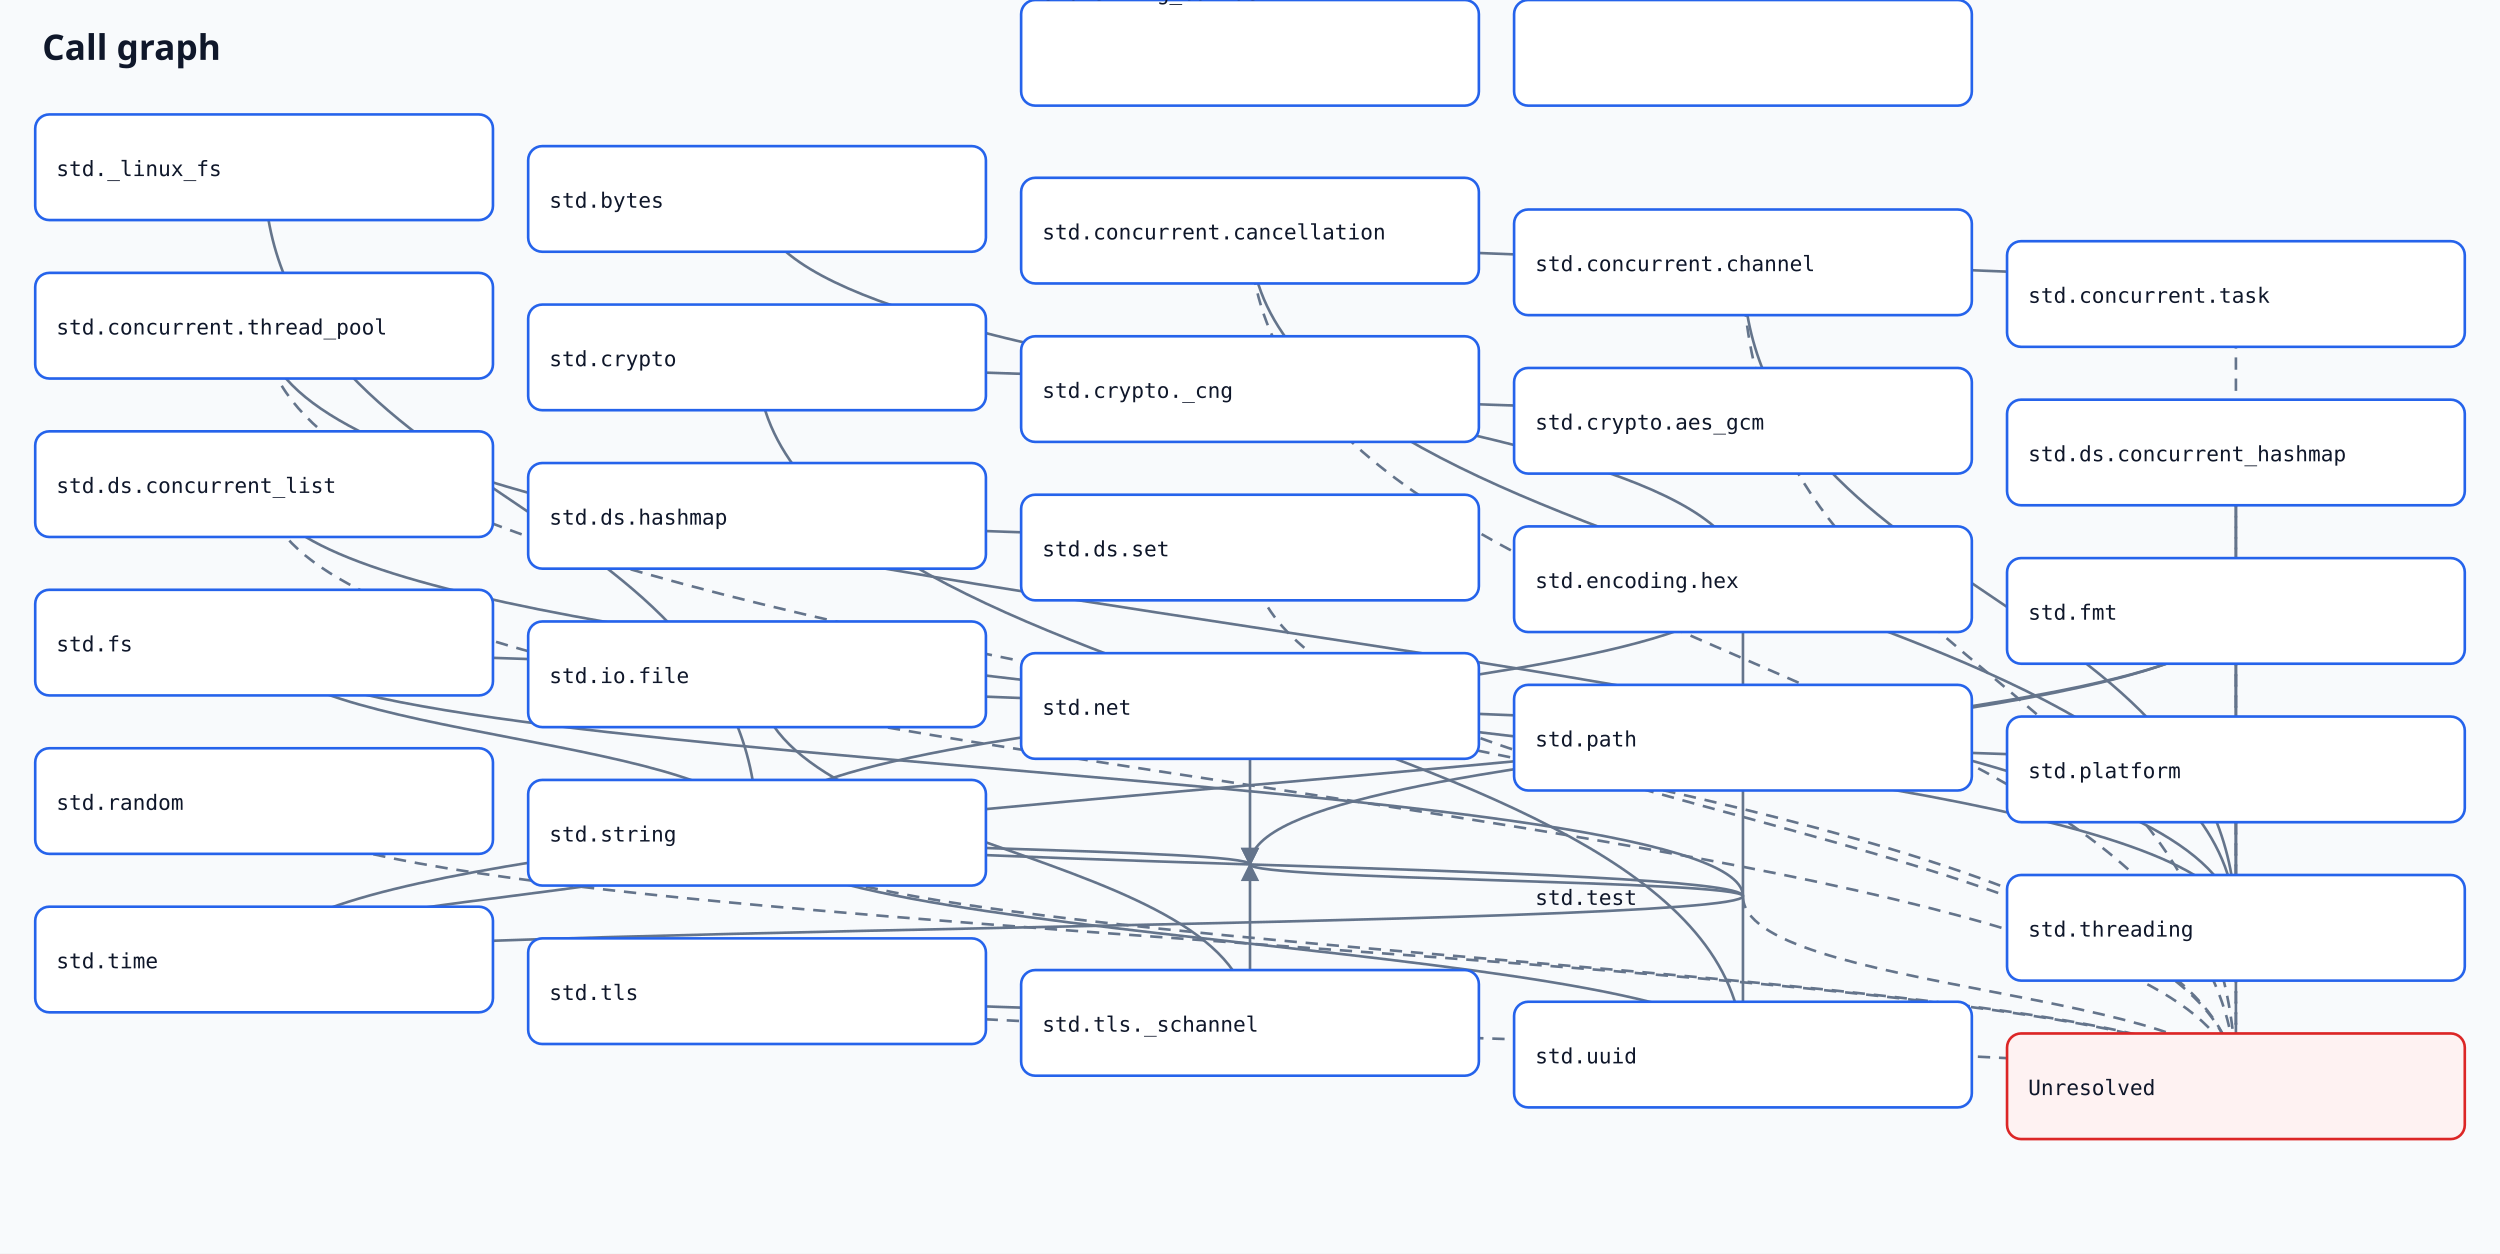
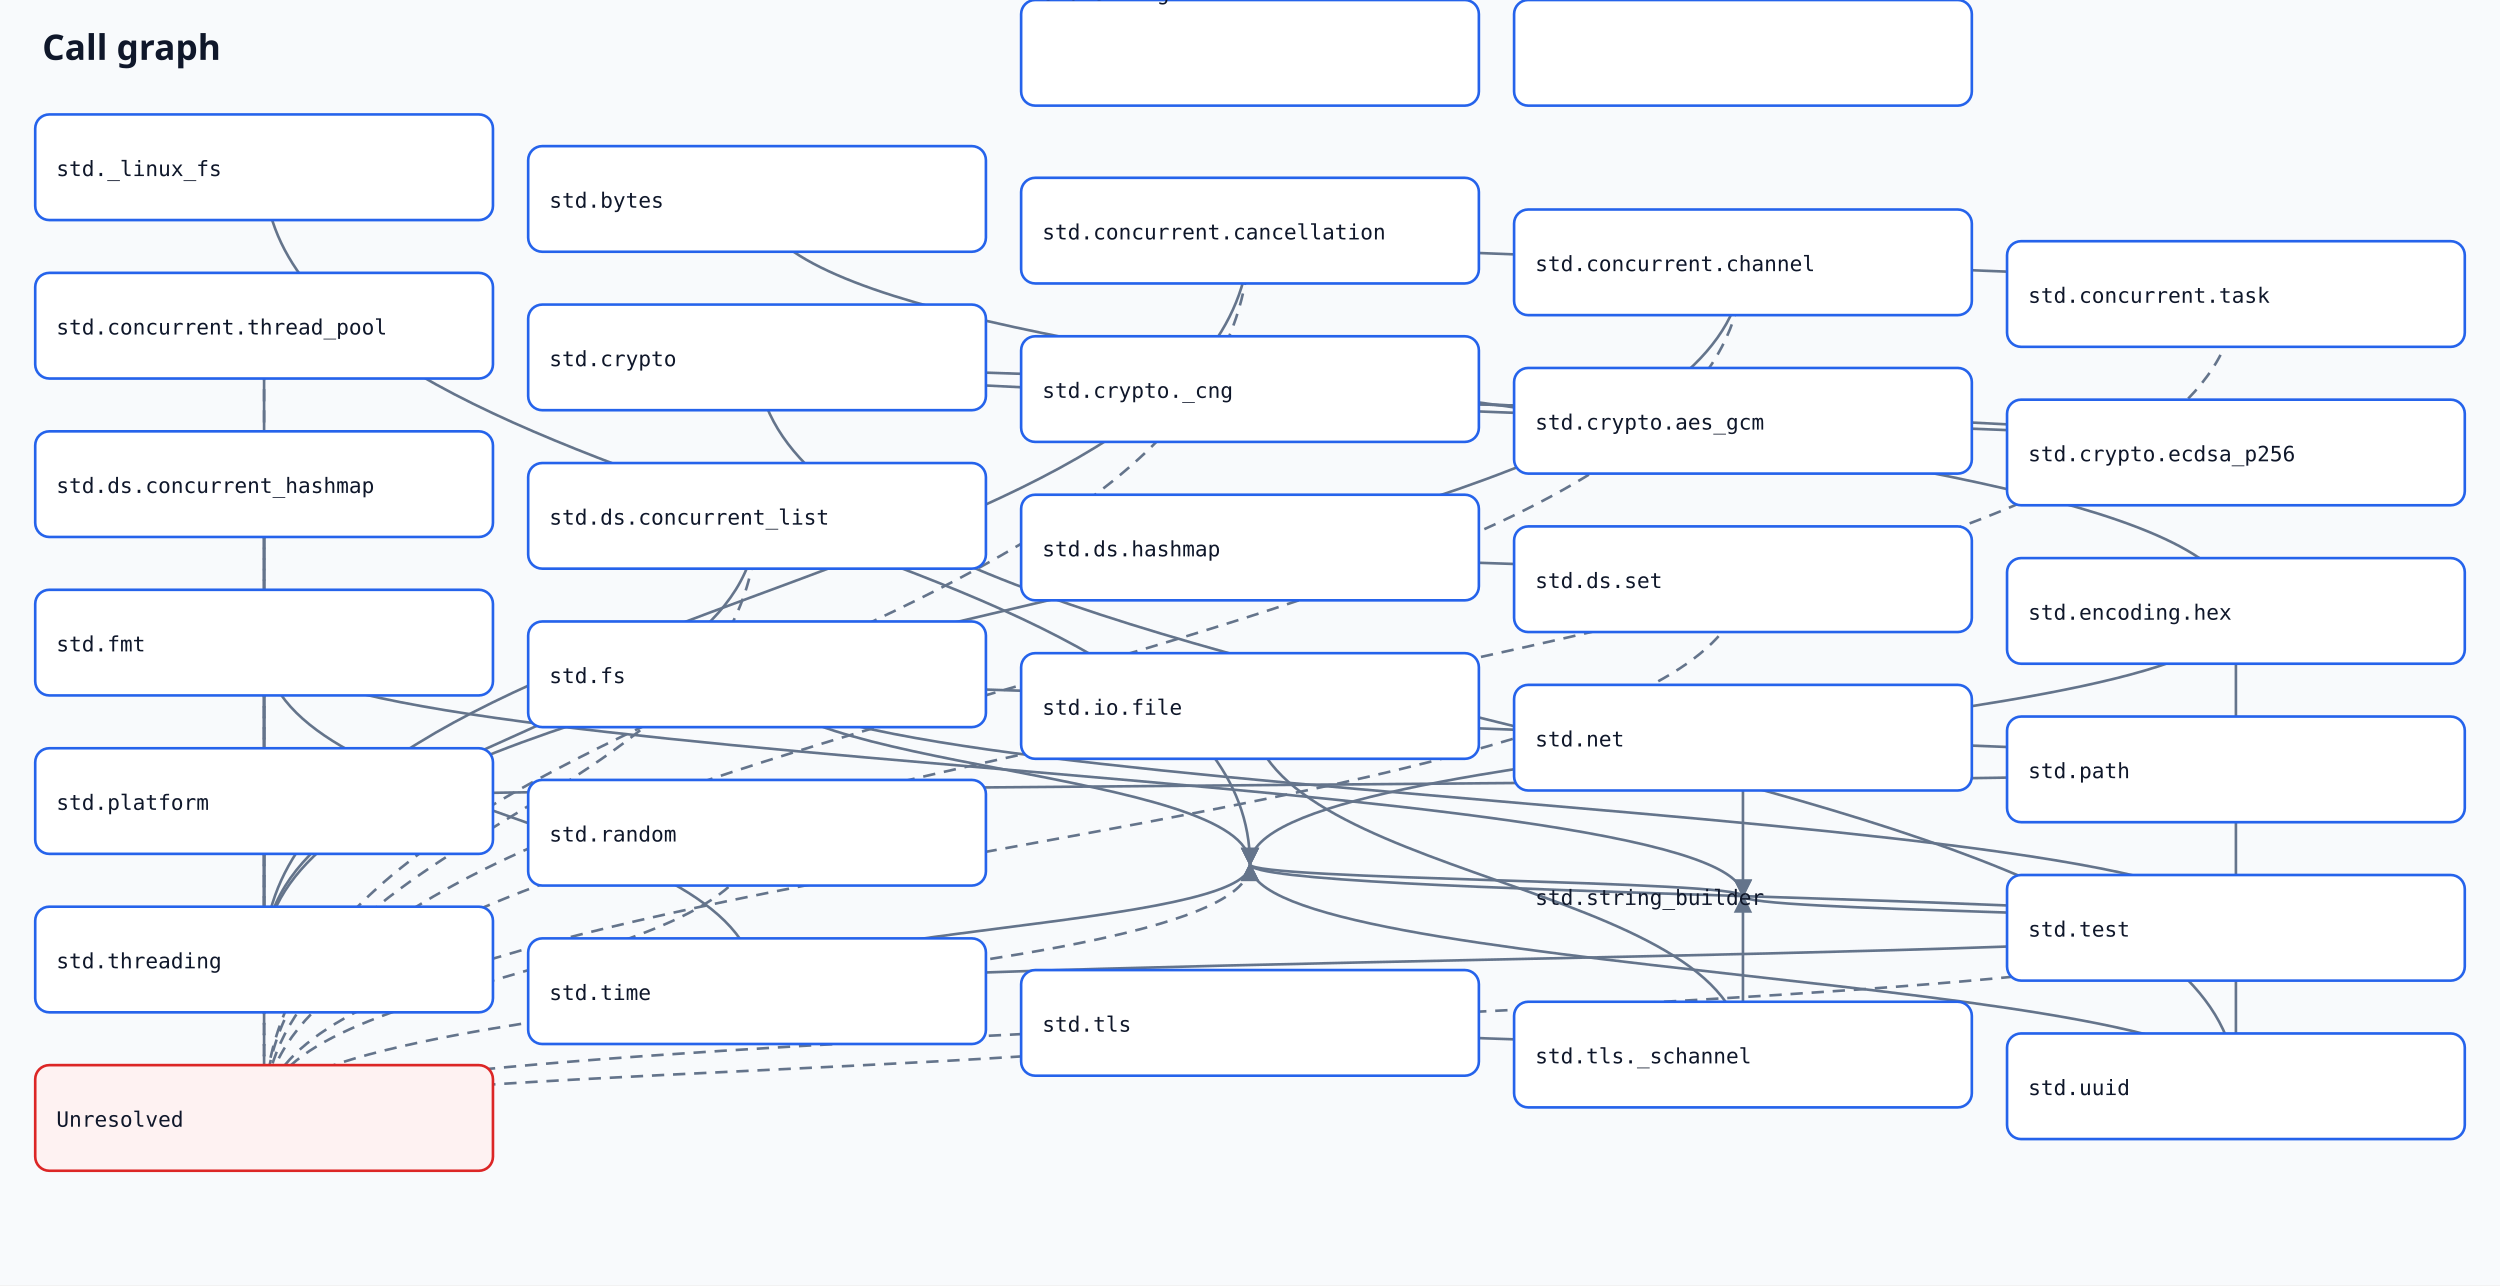
- <svg xmlns="http://www.w3.org/2000/svg" width="1420" height="712" viewBox="0 0 1420 712" role="img" aria-labelledby="title desc">
+ <svg xmlns="http://www.w3.org/2000/svg" width="1420" height="730" viewBox="0 0 1420 730" role="img" aria-labelledby="title desc">
  <defs>
    <marker id="arrow" viewBox="0 0 10 10" refX="9" refY="5" markerWidth="7" markerHeight="7" orient="auto-start-reverse">
      <path d="M 0 0 L 10 5 L 0 10 z" fill="#64748b" />
    </marker>
  </defs>
  <rect width="100%" height="100%" fill="#f8fafc" />
  <text x="24" y="34" font-family="system-ui,sans-serif" font-size="20" font-weight="700" fill="#0f172a">Call graph</text>
-   <path d="M 150 95 C 150 284, 430 284, 430 473" fill="none" stroke="#64748b" stroke-width="1.5" marker-end="url(#arrow)" />
-   <path d="M 430 113 C 430 221, 990 221, 990 329" fill="none" stroke="#64748b" stroke-width="1.5" marker-end="url(#arrow)" />
-   <path d="M 710 131 C 710 374, 1270 374, 1270 617" fill="none" stroke="#64748b" stroke-width="1.5" stroke-dasharray="7 5" marker-end="url(#arrow)" />
-   <path d="M 710 131 C 710 329, 1270 329, 1270 527" fill="none" stroke="#64748b" stroke-width="1.5" marker-end="url(#arrow)" />
-   <path d="M 990 149 C 990 383, 1270 383, 1270 617" fill="none" stroke="#64748b" stroke-width="1.5" stroke-dasharray="7 5" marker-end="url(#arrow)" />
-   <path d="M 990 149 C 990 338, 1270 338, 1270 527" fill="none" stroke="#64748b" stroke-width="1.5" marker-end="url(#arrow)" />
-   <path d="M 1270 167 C 1270 392, 1270 392, 1270 617" fill="none" stroke="#64748b" stroke-width="1.5" stroke-dasharray="7 5" marker-end="url(#arrow)" />
+   <path d="M 150 95 C 150 293, 710 293, 710 491." fill="none" stroke="#64748b" stroke-width="1.5" marker-end="url(#arrow)" />
+   <path d="M 430 113 C 430 230, 1270 230, 1270 347" fill="none" stroke="#64748b" stroke-width="1.5" marker-end="url(#arrow)" />
+   <path d="M 710 131 C 710 383, 150 383, 150 635" fill="none" stroke="#64748b" stroke-width="1.5" stroke-dasharray="7 5" marker-end="url(#arrow)" />
+   <path d="M 710 131 C 710 338, 150 338, 150 545" fill="none" stroke="#64748b" stroke-width="1.5" marker-end="url(#arrow)" />
+   <path d="M 990 149 C 990 392, 150 392, 150 635" fill="none" stroke="#64748b" stroke-width="1.5" stroke-dasharray="7 5" marker-end="url(#arrow)" />
+   <path d="M 990 149 C 990 347, 150 347, 150 545" fill="none" stroke="#64748b" stroke-width="1.5" marker-end="url(#arrow)" />
+   <path d="M 1270 167 C 1270 401, 150 401, 150 635" fill="none" stroke="#64748b" stroke-width="1.5" stroke-dasharray="7 5" marker-end="url(#arrow)" />
  <path d="M 1270 167 C 1270 149, 710 149, 710 131" fill="none" stroke="#64748b" stroke-width="1.5" marker-end="url(#arrow)" />
-   <path d="M 150 185 C 150 401, 1270 401, 1270 617" fill="none" stroke="#64748b" stroke-width="1.5" stroke-dasharray="7 5" marker-end="url(#arrow)" />
-   <path d="M 150 185 C 150 356, 1270 356, 1270 527" fill="none" stroke="#64748b" stroke-width="1.5" marker-end="url(#arrow)" />
+   <path d="M 150 185 C 150 410, 150 410, 150 635" fill="none" stroke="#64748b" stroke-width="1.5" stroke-dasharray="7 5" marker-end="url(#arrow)" />
+   <path d="M 150 185 C 150 365, 150 365, 150 545" fill="none" stroke="#64748b" stroke-width="1.5" marker-end="url(#arrow)" />
  <path d="M 430 203 C 430 212, 710 212, 710 221" fill="none" stroke="#64748b" stroke-width="1.5" marker-end="url(#arrow)" />
  <path d="M 990 239 C 990 230, 710 230, 710 221" fill="none" stroke="#64748b" stroke-width="1.5" marker-end="url(#arrow)" />
-   <path d="M 1270 257 C 1270 437, 1270 437, 1270 617" fill="none" stroke="#64748b" stroke-width="1.5" stroke-dasharray="7 5" marker-end="url(#arrow)" />
-   <path d="M 1270 257 C 1270 392, 1270 392, 1270 527" fill="none" stroke="#64748b" stroke-width="1.5" marker-end="url(#arrow)" />
-   <path d="M 150 275 C 150 446, 1270 446, 1270 617" fill="none" stroke="#64748b" stroke-width="1.5" stroke-dasharray="7 5" marker-end="url(#arrow)" />
-   <path d="M 150 275 C 150 401, 1270 401, 1270 527" fill="none" stroke="#64748b" stroke-width="1.5" marker-end="url(#arrow)" />
-   <path d="M 710 311 C 710 464, 1270 464, 1270 617" fill="none" stroke="#64748b" stroke-width="1.5" stroke-dasharray="7 5" marker-end="url(#arrow)" />
-   <path d="M 710 311 C 710 302, 430 302, 430 293" fill="none" stroke="#64748b" stroke-width="1.5" marker-end="url(#arrow)" />
-   <path d="M 990 329 C 990 401, 430 401, 430 473" fill="none" stroke="#64748b" stroke-width="1.5" marker-end="url(#arrow)" />
-   <path d="M 1270 347 C 1270 482, 1270 482, 1270 617" fill="none" stroke="#64748b" stroke-width="1.5" stroke-dasharray="7 5" marker-end="url(#arrow)" />
+   <path d="M 1270 257 C 1270 239, 710 239, 710 221" fill="none" stroke="#64748b" stroke-width="1.5" marker-end="url(#arrow)" />
+   <path d="M 1270 257 C 1270 230, 430 230, 430 203" fill="none" stroke="#64748b" stroke-width="1.5" marker-end="url(#arrow)" />
+   <path d="M 150 275 C 150 455, 150 455, 150 635" fill="none" stroke="#64748b" stroke-width="1.5" stroke-dasharray="7 5" marker-end="url(#arrow)" />
+   <path d="M 150 275 C 150 410, 150 410, 150 545" fill="none" stroke="#64748b" stroke-width="1.5" marker-end="url(#arrow)" />
+   <path d="M 430 293 C 430 464, 150 464, 150 635" fill="none" stroke="#64748b" stroke-width="1.5" stroke-dasharray="7 5" marker-end="url(#arrow)" />
+   <path d="M 430 293 C 430 419, 150 419, 150 545" fill="none" stroke="#64748b" stroke-width="1.5" marker-end="url(#arrow)" />
+   <path d="M 990 329 C 990 482, 150 482, 150 635" fill="none" stroke="#64748b" stroke-width="1.5" stroke-dasharray="7 5" marker-end="url(#arrow)" />
+   <path d="M 990 329 C 990 320, 710 320, 710 311" fill="none" stroke="#64748b" stroke-width="1.5" marker-end="url(#arrow)" />
  <path d="M 1270 347 C 1270 419, 710 419, 710 491." fill="none" stroke="#64748b" stroke-width="1.5" marker-end="url(#arrow)" />
-   <path d="M 150 365 C 150 419, 430 419, 430 473" fill="none" stroke="#64748b" stroke-width="1.5" marker-end="url(#arrow)" />
-   <path d="M 430 383 C 430 374, 150 374, 150 365" fill="none" stroke="#64748b" stroke-width="1.5" marker-end="url(#arrow)" />
-   <path d="M 430 383 C 430 401, 990 401, 990 419" fill="none" stroke="#64748b" stroke-width="1.5" marker-end="url(#arrow)" />
-   <path d="M 990 419 C 990 428, 1270 428, 1270 437" fill="none" stroke="#64748b" stroke-width="1.5" marker-end="url(#arrow)" />
-   <path d="M 150 455 C 150 536, 1270 536, 1270 617" fill="none" stroke="#64748b" stroke-width="1.5" stroke-dasharray="7 5" marker-end="url(#arrow)" />
-   <path d="M 430 473 C 430 545, 1270 545, 1270 617" fill="none" stroke="#64748b" stroke-width="1.5" stroke-dasharray="7 5" marker-end="url(#arrow)" />
-   <path d="M 430 473 C 430 482, 710 482, 710 491." fill="none" stroke="#64748b" stroke-width="1.5" marker-end="url(#arrow)" />
-   <path d="M 990 509. C 990 563, 1270 563, 1270 617" fill="none" stroke="#64748b" stroke-width="1.5" stroke-dasharray="7 5" marker-end="url(#arrow)" />
-   <path d="M 990 509. C 990 500, 710 500, 710 491." fill="none" stroke="#64748b" stroke-width="1.5" marker-end="url(#arrow)" />
-   <path d="M 990 509. C 990 527, 150 527, 150 545" fill="none" stroke="#64748b" stroke-width="1.5" marker-end="url(#arrow)" />
-   <path d="M 990 509. C 990 491, 430 491, 430 473" fill="none" stroke="#64748b" stroke-width="1.5" marker-end="url(#arrow)" />
-   <path d="M 990 509. C 990 437, 150 437, 150 365" fill="none" stroke="#64748b" stroke-width="1.5" marker-end="url(#arrow)" />
-   <path d="M 150 545 C 150 446, 1270 446, 1270 347" fill="none" stroke="#64748b" stroke-width="1.5" marker-end="url(#arrow)" />
-   <path d="M 150 545 C 150 509, 430 509, 430 473" fill="none" stroke="#64748b" stroke-width="1.5" marker-end="url(#arrow)" />
-   <path d="M 710 581 C 710 491, 710 491, 710 401" fill="none" stroke="#64748b" stroke-width="1.5" marker-end="url(#arrow)" />
-   <path d="M 710 581 C 710 482, 430 482, 430 383" fill="none" stroke="#64748b" stroke-width="1.5" marker-end="url(#arrow)" />
-   <path d="M 430 563 C 430 590, 1270 590, 1270 617" fill="none" stroke="#64748b" stroke-width="1.5" stroke-dasharray="7 5" marker-end="url(#arrow)" />
-   <path d="M 430 563 C 430 572, 710 572, 710 581" fill="none" stroke="#64748b" stroke-width="1.5" marker-end="url(#arrow)" />
-   <path d="M 990 599 C 990 464, 990 464, 990 329" fill="none" stroke="#64748b" stroke-width="1.5" marker-end="url(#arrow)" />
-   <path d="M 990 599 C 990 536, 430 536, 430 473" fill="none" stroke="#64748b" stroke-width="1.5" marker-end="url(#arrow)" />
-   <path d="M 990 599 C 990 401, 430 401, 430 203" fill="none" stroke="#64748b" stroke-width="1.5" marker-end="url(#arrow)" />
+   <path d="M 150 365 C 150 500, 150 500, 150 635" fill="none" stroke="#64748b" stroke-width="1.5" stroke-dasharray="7 5" marker-end="url(#arrow)" />
+   <path d="M 150 365 C 150 437, 990 437, 990 509." fill="none" stroke="#64748b" stroke-width="1.5" marker-end="url(#arrow)" />
+   <path d="M 430 383 C 430 437, 710 437, 710 491." fill="none" stroke="#64748b" stroke-width="1.5" marker-end="url(#arrow)" />
+   <path d="M 710 401 C 710 392, 430 392, 430 383" fill="none" stroke="#64748b" stroke-width="1.5" marker-end="url(#arrow)" />
+   <path d="M 710 401 C 710 419, 1270 419, 1270 437" fill="none" stroke="#64748b" stroke-width="1.5" marker-end="url(#arrow)" />
+   <path d="M 1270 437 C 1270 446, 150 446, 150 455" fill="none" stroke="#64748b" stroke-width="1.5" marker-end="url(#arrow)" />
+   <path d="M 430 473 C 430 554, 150 554, 150 635" fill="none" stroke="#64748b" stroke-width="1.5" stroke-dasharray="7 5" marker-end="url(#arrow)" />
+   <path d="M 710 491. C 710 563, 150 563, 150 635" fill="none" stroke="#64748b" stroke-width="1.5" stroke-dasharray="7 5" marker-end="url(#arrow)" />
+   <path d="M 710 491. C 710 500, 990 500, 990 509." fill="none" stroke="#64748b" stroke-width="1.5" marker-end="url(#arrow)" />
+   <path d="M 1270 527 C 1270 581, 150 581, 150 635" fill="none" stroke="#64748b" stroke-width="1.5" stroke-dasharray="7 5" marker-end="url(#arrow)" />
+   <path d="M 1270 527 C 1270 518, 990 518, 990 509." fill="none" stroke="#64748b" stroke-width="1.5" marker-end="url(#arrow)" />
+   <path d="M 1270 527 C 1270 545, 430 545, 430 563" fill="none" stroke="#64748b" stroke-width="1.5" marker-end="url(#arrow)" />
+   <path d="M 1270 527 C 1270 509, 710 509, 710 491." fill="none" stroke="#64748b" stroke-width="1.5" marker-end="url(#arrow)" />
+   <path d="M 1270 527 C 1270 455, 430 455, 430 383" fill="none" stroke="#64748b" stroke-width="1.5" marker-end="url(#arrow)" />
+   <path d="M 430 563 C 430 464, 150 464, 150 365" fill="none" stroke="#64748b" stroke-width="1.5" marker-end="url(#arrow)" />
+   <path d="M 430 563 C 430 527, 710 527, 710 491." fill="none" stroke="#64748b" stroke-width="1.5" marker-end="url(#arrow)" />
+   <path d="M 990 599 C 990 509, 990 509, 990 419" fill="none" stroke="#64748b" stroke-width="1.5" marker-end="url(#arrow)" />
+   <path d="M 990 599 C 990 500, 710 500, 710 401" fill="none" stroke="#64748b" stroke-width="1.5" marker-end="url(#arrow)" />
+   <path d="M 710 581 C 710 608, 150 608, 150 635" fill="none" stroke="#64748b" stroke-width="1.5" stroke-dasharray="7 5" marker-end="url(#arrow)" />
+   <path d="M 710 581 C 710 590, 990 590, 990 599" fill="none" stroke="#64748b" stroke-width="1.5" marker-end="url(#arrow)" />
+   <path d="M 1270 617 C 1270 482, 1270 482, 1270 347" fill="none" stroke="#64748b" stroke-width="1.5" marker-end="url(#arrow)" />
+   <path d="M 1270 617 C 1270 554, 710 554, 710 491." fill="none" stroke="#64748b" stroke-width="1.5" marker-end="url(#arrow)" />
+   <path d="M 1270 617 C 1270 410, 430 410, 430 203" fill="none" stroke="#64748b" stroke-width="1.5" marker-end="url(#arrow)" />
  <g>
    <rect x="20" y="65" width="260" height="60" rx="8" fill="#ffffff" stroke="#2563eb" stroke-width="1.5" />
    <text x="32" y="100" font-family="ui-monospace,monospace" font-size="12" fill="#0f172a">std._linux_fs</text>
  </g>
  <g>
    <rect x="300" y="83" width="260" height="60" rx="8" fill="#ffffff" stroke="#2563eb" stroke-width="1.5" />
    <text x="312" y="118" font-family="ui-monospace,monospace" font-size="12" fill="#0f172a">std.bytes</text>
  </g>
  <g>
    <rect x="580" y="101" width="260" height="60" rx="8" fill="#ffffff" stroke="#2563eb" stroke-width="1.5" />
    <text x="592" y="136" font-family="ui-monospace,monospace" font-size="12" fill="#0f172a">std.concurrent.cancellation</text>
  </g>
  <g>
    <rect x="860" y="119" width="260" height="60" rx="8" fill="#ffffff" stroke="#2563eb" stroke-width="1.5" />
    <text x="872" y="154" font-family="ui-monospace,monospace" font-size="12" fill="#0f172a">std.concurrent.channel</text>
  </g>
  <g>
    <rect x="1140" y="137" width="260" height="60" rx="8" fill="#ffffff" stroke="#2563eb" stroke-width="1.5" />
    <text x="1152" y="172" font-family="ui-monospace,monospace" font-size="12" fill="#0f172a">std.concurrent.task</text>
  </g>
  <g>
    <rect x="20" y="155" width="260" height="60" rx="8" fill="#ffffff" stroke="#2563eb" stroke-width="1.5" />
    <text x="32" y="190" font-family="ui-monospace,monospace" font-size="12" fill="#0f172a">std.concurrent.thread_pool</text>
  </g>
  <g>
    <rect x="300" y="173" width="260" height="60" rx="8" fill="#ffffff" stroke="#2563eb" stroke-width="1.5" />
    <text x="312" y="208" font-family="ui-monospace,monospace" font-size="12" fill="#0f172a">std.crypto</text>
  </g>
  <g>
    <rect x="580" y="191" width="260" height="60" rx="8" fill="#ffffff" stroke="#2563eb" stroke-width="1.5" />
    <text x="592" y="226" font-family="ui-monospace,monospace" font-size="12" fill="#0f172a">std.crypto._cng</text>
  </g>
  <g>
    <rect x="860" y="209" width="260" height="60" rx="8" fill="#ffffff" stroke="#2563eb" stroke-width="1.5" />
    <text x="872" y="244" font-family="ui-monospace,monospace" font-size="12" fill="#0f172a">std.crypto.aes_gcm</text>
  </g>
  <g>
    <rect x="1140" y="227" width="260" height="60" rx="8" fill="#ffffff" stroke="#2563eb" stroke-width="1.5" />
-     <text x="1152" y="262" font-family="ui-monospace,monospace" font-size="12" fill="#0f172a">std.ds.concurrent_hashmap</text>
+     <text x="1152" y="262" font-family="ui-monospace,monospace" font-size="12" fill="#0f172a">std.crypto.ecdsa_p256</text>
  </g>
  <g>
    <rect x="20" y="245" width="260" height="60" rx="8" fill="#ffffff" stroke="#2563eb" stroke-width="1.5" />
-     <text x="32" y="280" font-family="ui-monospace,monospace" font-size="12" fill="#0f172a">std.ds.concurrent_list</text>
+     <text x="32" y="280" font-family="ui-monospace,monospace" font-size="12" fill="#0f172a">std.ds.concurrent_hashmap</text>
  </g>
  <g>
    <rect x="300" y="263" width="260" height="60" rx="8" fill="#ffffff" stroke="#2563eb" stroke-width="1.5" />
-     <text x="312" y="298" font-family="ui-monospace,monospace" font-size="12" fill="#0f172a">std.ds.hashmap</text>
+     <text x="312" y="298" font-family="ui-monospace,monospace" font-size="12" fill="#0f172a">std.ds.concurrent_list</text>
  </g>
  <g>
    <rect x="580" y="281" width="260" height="60" rx="8" fill="#ffffff" stroke="#2563eb" stroke-width="1.5" />
-     <text x="592" y="316" font-family="ui-monospace,monospace" font-size="12" fill="#0f172a">std.ds.set</text>
+     <text x="592" y="316" font-family="ui-monospace,monospace" font-size="12" fill="#0f172a">std.ds.hashmap</text>
  </g>
  <g>
    <rect x="860" y="299" width="260" height="60" rx="8" fill="#ffffff" stroke="#2563eb" stroke-width="1.5" />
-     <text x="872" y="334" font-family="ui-monospace,monospace" font-size="12" fill="#0f172a">std.encoding.hex</text>
+     <text x="872" y="334" font-family="ui-monospace,monospace" font-size="12" fill="#0f172a">std.ds.set</text>
  </g>
  <g>
    <rect x="1140" y="317" width="260" height="60" rx="8" fill="#ffffff" stroke="#2563eb" stroke-width="1.5" />
-     <text x="1152" y="352" font-family="ui-monospace,monospace" font-size="12" fill="#0f172a">std.fmt</text>
+     <text x="1152" y="352" font-family="ui-monospace,monospace" font-size="12" fill="#0f172a">std.encoding.hex</text>
  </g>
  <g>
    <rect x="20" y="335" width="260" height="60" rx="8" fill="#ffffff" stroke="#2563eb" stroke-width="1.5" />
-     <text x="32" y="370" font-family="ui-monospace,monospace" font-size="12" fill="#0f172a">std.fs</text>
+     <text x="32" y="370" font-family="ui-monospace,monospace" font-size="12" fill="#0f172a">std.fmt</text>
  </g>
  <g>
    <rect x="300" y="353" width="260" height="60" rx="8" fill="#ffffff" stroke="#2563eb" stroke-width="1.5" />
-     <text x="312" y="388" font-family="ui-monospace,monospace" font-size="12" fill="#0f172a">std.io.file</text>
+     <text x="312" y="388" font-family="ui-monospace,monospace" font-size="12" fill="#0f172a">std.fs</text>
  </g>
  <g>
    <rect x="580" y="371" width="260" height="60" rx="8" fill="#ffffff" stroke="#2563eb" stroke-width="1.5" />
-     <text x="592" y="406" font-family="ui-monospace,monospace" font-size="12" fill="#0f172a">std.net</text>
+     <text x="592" y="406" font-family="ui-monospace,monospace" font-size="12" fill="#0f172a">std.io.file</text>
  </g>
  <g>
    <rect x="860" y="389" width="260" height="60" rx="8" fill="#ffffff" stroke="#2563eb" stroke-width="1.5" />
-     <text x="872" y="424" font-family="ui-monospace,monospace" font-size="12" fill="#0f172a">std.path</text>
+     <text x="872" y="424" font-family="ui-monospace,monospace" font-size="12" fill="#0f172a">std.net</text>
  </g>
  <g>
    <rect x="1140" y="407" width="260" height="60" rx="8" fill="#ffffff" stroke="#2563eb" stroke-width="1.5" />
-     <text x="1152" y="442" font-family="ui-monospace,monospace" font-size="12" fill="#0f172a">std.platform</text>
+     <text x="1152" y="442" font-family="ui-monospace,monospace" font-size="12" fill="#0f172a">std.path</text>
  </g>
  <g>
    <rect x="20" y="425" width="260" height="60" rx="8" fill="#ffffff" stroke="#2563eb" stroke-width="1.5" />
-     <text x="32" y="460" font-family="ui-monospace,monospace" font-size="12" fill="#0f172a">std.random</text>
+     <text x="32" y="460" font-family="ui-monospace,monospace" font-size="12" fill="#0f172a">std.platform</text>
  </g>
  <g>
    <rect x="300" y="443" width="260" height="60" rx="8" fill="#ffffff" stroke="#2563eb" stroke-width="1.5" />
-     <text x="312" y="478" font-family="ui-monospace,monospace" font-size="12" fill="#0f172a">std.string</text>
+     <text x="312" y="478" font-family="ui-monospace,monospace" font-size="12" fill="#0f172a">std.random</text>
  </g>
  <g>
    <rect x="580" y="461." width="260" height="60" rx="8" fill="#ffffff" stroke="#2563eb" stroke-width="1.5" />
-     <text x="592" y="496." font-family="ui-monospace,monospace" font-size="12" fill="#0f172a">std.string_builder</text>
+     <text x="592" y="496." font-family="ui-monospace,monospace" font-size="12" fill="#0f172a">std.string</text>
  </g>
  <g>
    <rect x="860" y="479." width="260" height="60" rx="8" fill="#ffffff" stroke="#2563eb" stroke-width="1.5" />
-     <text x="872" y="514" font-family="ui-monospace,monospace" font-size="12" fill="#0f172a">std.test</text>
+     <text x="872" y="514" font-family="ui-monospace,monospace" font-size="12" fill="#0f172a">std.string_builder</text>
  </g>
  <g>
    <rect x="1140" y="497" width="260" height="60" rx="8" fill="#ffffff" stroke="#2563eb" stroke-width="1.5" />
-     <text x="1152" y="532" font-family="ui-monospace,monospace" font-size="12" fill="#0f172a">std.threading</text>
+     <text x="1152" y="532" font-family="ui-monospace,monospace" font-size="12" fill="#0f172a">std.test</text>
  </g>
  <g>
    <rect x="20" y="515" width="260" height="60" rx="8" fill="#ffffff" stroke="#2563eb" stroke-width="1.5" />
-     <text x="32" y="550" font-family="ui-monospace,monospace" font-size="12" fill="#0f172a">std.time</text>
+     <text x="32" y="550" font-family="ui-monospace,monospace" font-size="12" fill="#0f172a">std.threading</text>
  </g>
  <g>
    <rect x="300" y="533" width="260" height="60" rx="8" fill="#ffffff" stroke="#2563eb" stroke-width="1.5" />
-     <text x="312" y="568" font-family="ui-monospace,monospace" font-size="12" fill="#0f172a">std.tls</text>
+     <text x="312" y="568" font-family="ui-monospace,monospace" font-size="12" fill="#0f172a">std.time</text>
  </g>
  <g>
    <rect x="580" y="551" width="260" height="60" rx="8" fill="#ffffff" stroke="#2563eb" stroke-width="1.5" />
-     <text x="592" y="586" font-family="ui-monospace,monospace" font-size="12" fill="#0f172a">std.tls._schannel</text>
+     <text x="592" y="586" font-family="ui-monospace,monospace" font-size="12" fill="#0f172a">std.tls</text>
  </g>
  <g>
    <rect x="860" y="569" width="260" height="60" rx="8" fill="#ffffff" stroke="#2563eb" stroke-width="1.5" />
-     <text x="872" y="604" font-family="ui-monospace,monospace" font-size="12" fill="#0f172a">std.uuid</text>
+     <text x="872" y="604" font-family="ui-monospace,monospace" font-size="12" fill="#0f172a">std.tls._schannel</text>
  </g>
  <g>
-     <rect x="1140" y="587" width="260" height="60" rx="8" fill="#fef2f2" stroke="#dc2626" stroke-width="1.5" />
-     <text x="1152" y="622" font-family="ui-monospace,monospace" font-size="12" fill="#0f172a">Unresolved</text>
+     <rect x="1140" y="587" width="260" height="60" rx="8" fill="#ffffff" stroke="#2563eb" stroke-width="1.5" />
+     <text x="1152" y="622" font-family="ui-monospace,monospace" font-size="12" fill="#0f172a">std.uuid</text>
+   </g>
+   <g>
+     <rect x="20" y="605" width="260" height="60" rx="8" fill="#fef2f2" stroke="#dc2626" stroke-width="1.5" />
+     <text x="32" y="640" font-family="ui-monospace,monospace" font-size="12" fill="#0f172a">Unresolved</text>
  </g>
</svg>
